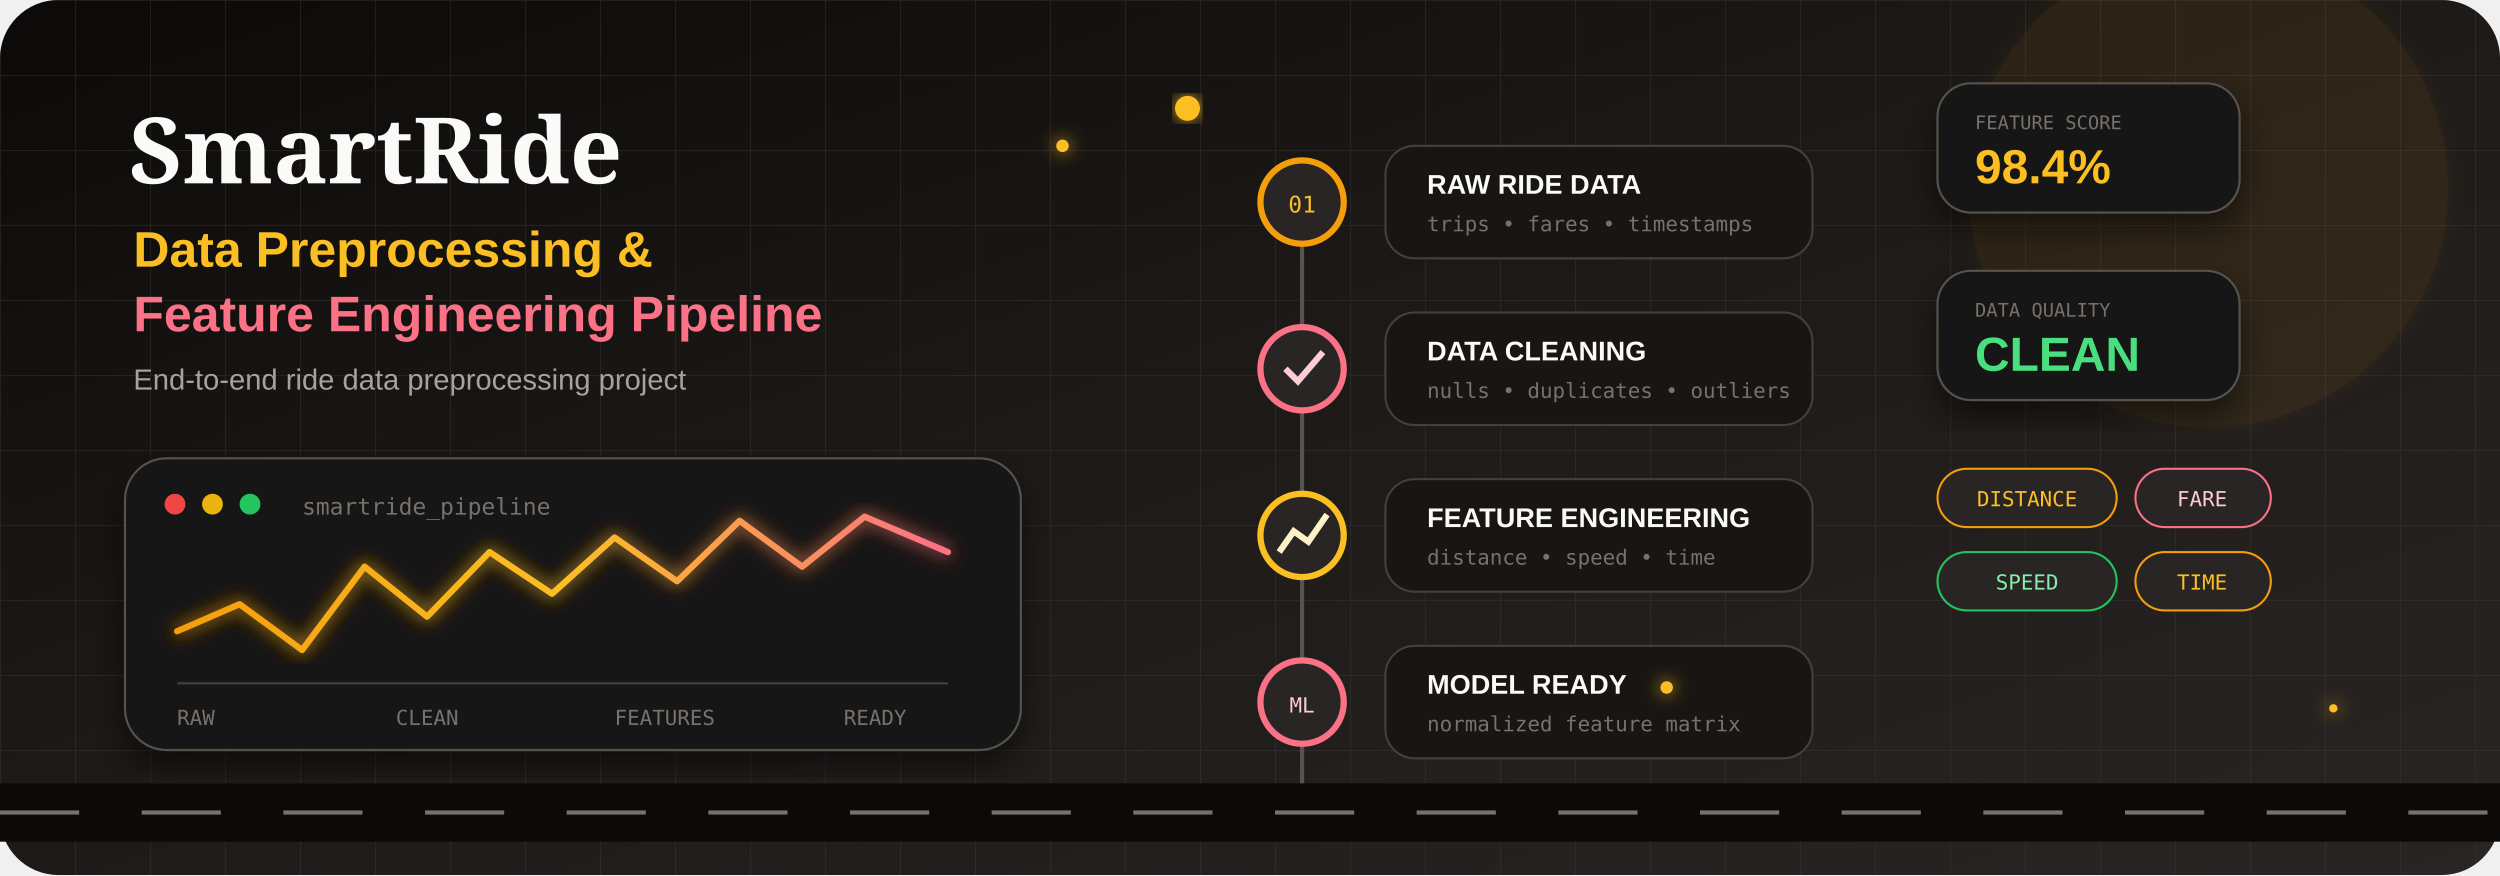
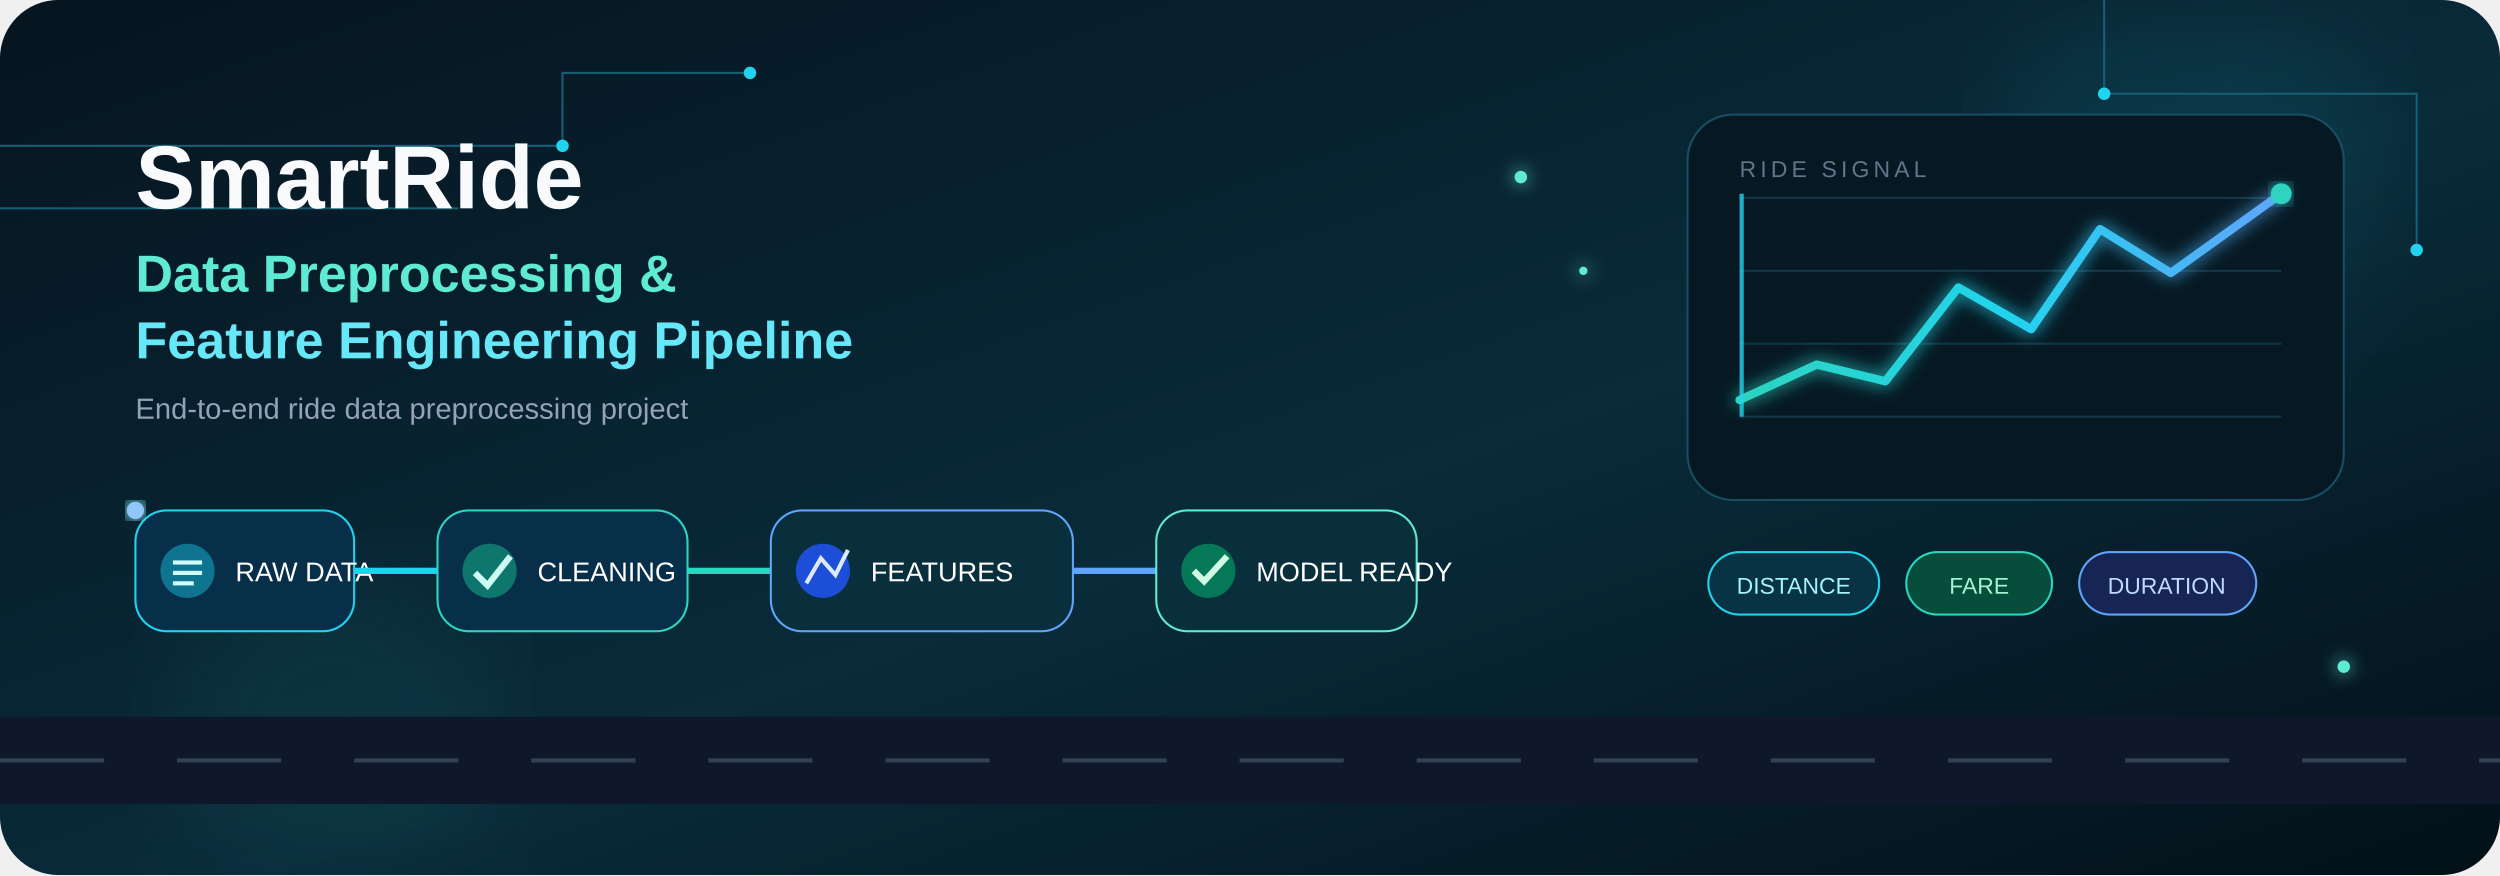
<svg xmlns="http://www.w3.org/2000/svg" width="1200" height="420" viewBox="0 0 1200 420">
  <defs>
-     <linearGradient id="bg" x1="0" y1="0" x2="1" y2="1">
-       <stop stop-color="#0c0a09" />
-       <stop offset=".45" stop-color="#1c1917" />
-       <stop offset="1" stop-color="#292524" />
+     <linearGradient id="b" x1="0" y1="0" x2="1" y2="1">
+       <stop stop-color="#06141f" />
+       <stop offset=".55" stop-color="#092b3a" />
+       <stop offset="1" stop-color="#031018" />
    </linearGradient>
-     <linearGradient id="gold" x1="0" x2="1">
-       <stop stop-color="#f59e0b" />
-       <stop offset=".5" stop-color="#fbbf24" />
-       <stop offset="1" stop-color="#fb7185" />
+     <linearGradient id="n">
+       <stop stop-color="#2dd4bf" />
+       <stop offset=".5" stop-color="#22d3ee" />
+       <stop offset="1" stop-color="#60a5fa" />
    </linearGradient>
-     <filter id="glow">
-       <feGaussianBlur stdDeviation="4" result="b" />
+     <filter id="g">
+       <feGaussianBlur stdDeviation="4" result="x" />
      <feMerge>
-         <feMergeNode in="b" />
+         <feMergeNode in="x" />
        <feMergeNode in="SourceGraphic" />
      </feMerge>
    </filter>
-     <filter id="shadow">
-       <feDropShadow dx="0" dy="8" stdDeviation="8" flood-color="#000" flood-opacity=".5" />
+     <filter id="bg">
+       <feGaussianBlur stdDeviation="25" />
    </filter>
-     <pattern id="grid" width="36" height="36" patternUnits="userSpaceOnUse">
-       <path d="M36 0H0V36" fill="none" stroke="#44403c" stroke-width="1" />
-     </pattern>
  </defs>
-   <rect width="1200" height="420" rx="28" fill="url(#bg)" />
-   <rect width="1200" height="420" rx="28" fill="url(#grid)" opacity=".35" />
-   <circle cx="1060" cy="90" r="115" fill="#f59e0b" opacity=".08" filter="url(#glow)">
-     <animate attributeName="r" values="90;125;90" dur="5s" repeatCount="indefinite" />
+   <rect width="1200" height="420" rx="28" fill="url(#b)" />
+   <circle cx="1050" cy="75" r="90" fill="#22d3ee" opacity=".08" filter="url(#bg)">
+     <animate attributeName="cx" values="1050;970;1050" dur="6s" repeatCount="indefinite" />
  </circle>
-   <text x="62" y="88" font-family="Georgia,serif" font-size="44" font-weight="700" fill="#fafaf9">
-   SmartRide
- </text>
-   <text x="64" y="128" font-family="Arial,sans-serif" font-size="24" font-weight="800" fill="#fbbf24">
-   Data Preprocessing &amp;
- </text>
-   <text x="64" y="159" font-family="Arial,sans-serif" font-size="24" font-weight="800" fill="#fb7185">
-   Feature Engineering Pipeline
- </text>
-   <text x="64" y="187" font-family="Arial,sans-serif" font-size="14" fill="#a8a29e">
-   End-to-end ride data preprocessing project
- </text>
-   <g transform="translate(60 220)" filter="url(#shadow)">
-     <rect width="430" height="140" rx="20" fill="#181512" stroke="#57534e" />
-     <circle cx="24" cy="22" r="5" fill="#ef4444" />
-     <circle cx="42" cy="22" r="5" fill="#eab308" />
-     <circle cx="60" cy="22" r="5" fill="#22c55e" />
-     <text x="85" y="27" font-family="monospace" font-size="11" fill="#78716c">
-     smartride_pipeline
-   </text>
-     <polyline points="25,83 55,70 85,92 115,52 145,76 175,45 205,65 235,38 265,59 295,30 325,52 355,28 395,45" fill="none" stroke="url(#gold)" stroke-width="3" stroke-linecap="round" stroke-linejoin="round" filter="url(#glow)">
+   <circle cx="160" cy="350" r="80" fill="#2dd4bf" opacity=".07" filter="url(#bg)">
+     <animate attributeName="cy" values="350;315;350" dur="5s" repeatCount="indefinite" />
+   </circle>
+   <g fill="none" stroke="#155e75" stroke-width="1">
+     <path d="M0 70H270V35H360" />
+     <path d="M0 100H220" />
+     <path d="M930 350H1200" />
+     <path d="M1010 0V45H1160V120" />
+   </g>
+   <g fill="#22d3ee">
+     <circle cx="270" cy="70" r="3" />
+     <circle cx="360" cy="35" r="3" />
+     <circle cx="1010" cy="45" r="3" />
+     <circle cx="1160" cy="120" r="3" />
+   </g>
+   <text x="65" y="100" font-family="Arial,sans-serif" font-size="43" font-weight="800" fill="#f8fafc">SmartRide</text>
+   <text x="65" y="140" font-family="Arial,sans-serif" font-size="25" font-weight="700" fill="#5eead4">Data Preprocessing &amp;</text>
+   <text x="65" y="172" font-family="Arial,sans-serif" font-size="25" font-weight="700" fill="#67e8f9">Feature Engineering Pipeline</text>
+   <text x="65" y="201" font-family="Arial,sans-serif" font-size="14" fill="#94a3b8">End-to-end ride data preprocessing project</text>
+   <g transform="translate(65 245)">
+     <g>
+       <rect width="105" height="58" rx="15" fill="#082f49" stroke="#22d3ee" />
+       <circle cx="25" cy="29" r="13" fill="#0e7490" />
+       <path d="M18 25h14M18 30h14M18 35h10" stroke="#cffafe" stroke-width="2" />
+       <text x="48" y="34" font-family="Arial" font-size="13" fill="white">RAW DATA</text>
+     </g>
+     <path d="M105 29H145" stroke="#22d3ee" stroke-width="3" />
+     <circle r="4" fill="#5eead4" filter="url(#g)">
+       <animateMotion dur="1.4s" repeatCount="indefinite" path="M105 29H145" />
+     </circle>
+     <g transform="translate(145)">
+       <rect width="120" height="58" rx="15" fill="#082f49" stroke="#2dd4bf" />
+       <circle cx="25" cy="29" r="13" fill="#0f766e" />
+       <path d="M18 30l6 6 11-14" fill="none" stroke="#ccfbf1" stroke-width="3" />
+       <text x="48" y="34" font-family="Arial" font-size="13" fill="white">CLEANING</text>
+     </g>
+     <path d="M265 29H305" stroke="#2dd4bf" stroke-width="3" />
+     <circle r="4" fill="#5eead4" filter="url(#g)">
+       <animateMotion dur="1.5s" repeatCount="indefinite" path="M265 29H305" />
+     </circle>
+     <g transform="translate(305)">
+       <rect width="145" height="58" rx="15" fill="#092f3d" stroke="#60a5fa" />
+       <circle cx="25" cy="29" r="13" fill="#1d4ed8" />
+       <path d="M17 35l7-12 7 8 6-12" fill="none" stroke="#dbeafe" stroke-width="2" />
+       <text x="48" y="34" font-family="Arial" font-size="13" fill="white">FEATURES</text>
+     </g>
+     <path d="M450 29H490" stroke="#60a5fa" stroke-width="3" />
+     <circle r="4" fill="#93c5fd" filter="url(#g)">
+       <animateMotion dur="1.5s" repeatCount="indefinite" path="M450 29H490" />
+     </circle>
+     <g transform="translate(490)">
+       <rect width="125" height="58" rx="15" fill="#092f3d" stroke="#5eead4" />
+       <circle cx="25" cy="29" r="13" fill="#047857" />
+       <path d="M18 29l5 5 11-12" fill="none" stroke="#d1fae5" stroke-width="3" />
+       <text x="48" y="34" font-family="Arial" font-size="13" fill="white">MODEL READY</text>
+     </g>
+   </g>
+   <g transform="translate(810 55)">
+     <rect width="315" height="185" rx="22" fill="#061923" stroke="#164e63" />
+     <text x="25" y="30" font-family="Arial" font-size="11" letter-spacing="2" fill="#64748b">RIDE SIGNAL</text>
+     <path d="M25 145H285M25 110H285M25 75H285M25 40H285" stroke="#123646" stroke-width="1" />
+     <polyline points="25,137 62,120 95,128 130,83 165,103 198,55 232,76 285,38" fill="none" stroke="url(#n)" stroke-width="4" stroke-linecap="round" stroke-linejoin="round" filter="url(#g)">
      <animate attributeName="stroke-dasharray" values="0,500;500,0;0,500" dur="5s" repeatCount="indefinite" />
    </polyline>
-     <line x1="25" y1="108" x2="395" y2="108" stroke="#44403c" />
-     <text x="25" y="128" font-family="monospace" font-size="10" fill="#78716c">
-     RAW
-   </text>
-     <text x="130" y="128" font-family="monospace" font-size="10" fill="#78716c">
-     CLEAN
-   </text>
-     <text x="235" y="128" font-family="monospace" font-size="10" fill="#78716c">
-     FEATURES
-   </text>
-     <text x="345" y="128" font-family="monospace" font-size="10" fill="#78716c">
-     READY
-   </text>
+     <circle cx="285" cy="38" r="5" fill="#2dd4bf" filter="url(#g)">
+       <animate attributeName="r" values="4;8;4" dur="1.2s" repeatCount="indefinite" />
+     </circle>
+     <rect x="25" y="38" width="2" height="107" fill="#22d3ee" opacity=".8">
+       <animate attributeName="x" values="25;285;25" dur="3s" repeatCount="indefinite" />
+     </rect>
  </g>
-   <g transform="translate(570 52)">
-     <path d="M55 45V335" stroke="#57534e" stroke-width="2" />
-     <circle r="6" fill="#fbbf24" filter="url(#glow)">
-       <animateMotion dur="4s" repeatCount="indefinite" path="M55 45V335" />
-     </circle>
-     <g transform="translate(0 25)">
-       <circle cx="55" cy="20" r="20" fill="#292524" stroke="#f59e0b" stroke-width="3" />
-       <text x="55" y="25" text-anchor="middle" font-family="monospace" font-size="11" fill="#fbbf24">
-       01
-     </text>
-       <rect x="95" y="-7" width="205" height="54" rx="14" fill="#181512" stroke="#44403c" />
-       <text x="115" y="16" font-family="Arial" font-size="13" font-weight="700" fill="#fafaf9">
-       RAW RIDE DATA
-     </text>
-       <text x="115" y="34" font-family="monospace" font-size="10" fill="#78716c">
-       trips • fares • timestamps
-     </text>
+   <g font-family="Arial" font-size="11">
+     <g transform="translate(820 265)">
+       <rect width="82" height="30" rx="15" fill="#083344" stroke="#22d3ee" />
+       <text x="41" y="20" text-anchor="middle" fill="#a5f3fc">DISTANCE</text>
+       <animateTransform attributeName="transform" type="translate" values="820 265;820 258;820 265" dur="2.5s" repeatCount="indefinite" />
    </g>
-     <g transform="translate(0 105)">
-       <circle cx="55" cy="20" r="20" fill="#292524" stroke="#fb7185" stroke-width="3" />
-       <path d="M47 20L53 26L65 12" fill="none" stroke="#fecdd3" stroke-width="3" />
-       <rect x="95" y="-7" width="205" height="54" rx="14" fill="#181512" stroke="#44403c" />
-       <text x="115" y="16" font-family="Arial" font-size="13" font-weight="700" fill="#fafaf9">
-       DATA CLEANING
-     </text>
-       <text x="115" y="34" font-family="monospace" font-size="10" fill="#78716c">
-       nulls • duplicates • outliers
-     </text>
+     <g transform="translate(915 265)">
+       <rect width="70" height="30" rx="15" fill="#064e3b" stroke="#2dd4bf" />
+       <text x="35" y="20" text-anchor="middle" fill="#a7f3d0">FARE</text>
+       <animateTransform attributeName="transform" type="translate" values="915 265;915 272;915 265" dur="2.2s" repeatCount="indefinite" />
    </g>
-     <g transform="translate(0 185)">
-       <circle cx="55" cy="20" r="20" fill="#292524" stroke="#fbbf24" stroke-width="3" />
-       <polyline points="44,28 51,18 58,23 67,10" fill="none" stroke="#fef3c7" stroke-width="3" />
-       <rect x="95" y="-7" width="205" height="54" rx="14" fill="#181512" stroke="#44403c" />
-       <text x="115" y="16" font-family="Arial" font-size="13" font-weight="700" fill="#fafaf9">
-       FEATURE ENGINEERING
-     </text>
-       <text x="115" y="34" font-family="monospace" font-size="10" fill="#78716c">
-       distance • speed • time
-     </text>
-     </g>
-     <g transform="translate(0 265)">
-       <circle cx="55" cy="20" r="20" fill="#292524" stroke="#fb7185" stroke-width="3" />
-       <text x="55" y="25" text-anchor="middle" font-family="monospace" font-size="10" fill="#fecdd3">
-       ML
-     </text>
-       <rect x="95" y="-7" width="205" height="54" rx="14" fill="#181512" stroke="#44403c" />
-       <text x="115" y="16" font-family="Arial" font-size="13" font-weight="700" fill="#fafaf9">
-       MODEL READY
-     </text>
-       <text x="115" y="34" font-family="monospace" font-size="10" fill="#78716c">
-       normalized feature matrix
-     </text>
+     <g transform="translate(998 265)">
+       <rect width="85" height="30" rx="15" fill="#172554" stroke="#60a5fa" />
+       <text x="42" y="20" text-anchor="middle" fill="#bfdbfe">DURATION</text>
+       <animateTransform attributeName="transform" type="translate" values="998 265;998 258;998 265" dur="2.8s" repeatCount="indefinite" />
    </g>
  </g>
-   <g filter="url(#shadow)">
-     <g transform="translate(930 40)">
-       <rect width="145" height="62" rx="16" fill="#181512" stroke="#57534e" />
-       <text x="18" y="22" font-family="monospace" font-size="9" fill="#78716c">
-       FEATURE SCORE
-     </text>
-       <text x="18" y="48" font-family="Arial" font-size="23" font-weight="800" fill="#fbbf24">
-       98.4%
-     </text>
-       <animateTransform attributeName="transform" type="translate" values="930 40;930 30;930 40" dur="3s" repeatCount="indefinite" />
-     </g>
-     <g transform="translate(930 130)">
-       <rect width="145" height="62" rx="16" fill="#181512" stroke="#57534e" />
-       <text x="18" y="22" font-family="monospace" font-size="9" fill="#78716c">
-       DATA QUALITY
-     </text>
-       <text x="18" y="48" font-family="Arial" font-size="23" font-weight="800" fill="#4ade80">
-       CLEAN
-     </text>
-       <animateTransform attributeName="transform" type="translate" values="930 130;930 138;930 130" dur="3.4s" repeatCount="indefinite" />
+   <path d="M0 365H1200" stroke="#0f172a" stroke-width="42" />
+   <path d="M0 365H1200" stroke="#334155" stroke-width="2" stroke-dasharray="50 35">
+     <animate attributeName="stroke-dashoffset" values="0;-85" dur="1s" repeatCount="indefinite" />
+   </path>
+   <g>
+     <g transform="translate(-150 335)">
+       <path d="M12 30L29 9Q34 3 45 3H79Q88 3 96 12L108 30Z" fill="#2563eb" />
+       <rect x="3" y="26" width="110" height="30" rx="11" fill="#3b82f6" />
+       <path d="M37 9H78L88 26H28Z" fill="#082f49" stroke="#38bdf8" />
+       <circle cx="27" cy="58" r="10" fill="#020617" />
+       <circle cx="91" cy="58" r="10" fill="#020617" />
+       <circle cx="27" cy="58" r="3" fill="#64748b" />
+       <circle cx="91" cy="58" r="3" fill="#64748b" />
+       <path d="M104 35h7" stroke="#fef08a" stroke-width="5" filter="url(#g)" />
+       <animateTransform attributeName="transform" type="translate" values="-150 335;1230 335" dur="8s" repeatCount="indefinite" />
    </g>
  </g>
-   <g font-family="monospace" font-size="10">
-     <g transform="translate(930 225)">
-       <rect width="86" height="28" rx="14" fill="#292524" stroke="#f59e0b" />
-       <text x="43" y="18" text-anchor="middle" fill="#fbbf24">DISTANCE</text>
-     </g>
-     <g transform="translate(1025 225)">
-       <rect width="65" height="28" rx="14" fill="#292524" stroke="#fb7185" />
-       <text x="32" y="18" text-anchor="middle" fill="#fecdd3">FARE</text>
-     </g>
-     <g transform="translate(930 265)">
-       <rect width="86" height="28" rx="14" fill="#292524" stroke="#22c55e" />
-       <text x="43" y="18" text-anchor="middle" fill="#86efac">SPEED</text>
-     </g>
-     <g transform="translate(1025 265)">
-       <rect width="65" height="28" rx="14" fill="#292524" stroke="#f59e0b" />
-       <text x="32" y="18" text-anchor="middle" fill="#fbbf24">TIME</text>
-     </g>
-   </g>
-   <path d="M0 390H1200" stroke="#0c0a09" stroke-width="28" />
-   <path d="M0 390H1200" stroke="#78716c" stroke-width="2" stroke-dasharray="38 30">
-     <animate attributeName="stroke-dashoffset" values="0;-68" dur="1s" repeatCount="indefinite" />
-   </path>
-   <g transform="translate(-150 370)">
-     <g>
-       <rect x="5" y="12" width="100" height="27" rx="10" fill="url(#gold)" />
-       <path d="M20 12L34 -2H72L91 12Z" fill="#fbbf24" />
-       <path d="M39 1H70L81 12H29Z" fill="#292524" />
-       <circle cx="27" cy="42" r="9" fill="#09090b" />
-       <circle cx="84" cy="42" r="9" fill="#09090b" />
-       <circle cx="27" cy="42" r="3" fill="#a8a29e" />
-       <circle cx="84" cy="42" r="3" fill="#a8a29e" />
-       <rect x="97" y="19" width="7" height="7" rx="2" fill="#fff7ed" filter="url(#glow)" />
-       <animateTransform attributeName="transform" type="translate" values="-150 370;1230 370" dur="8s" repeatCount="indefinite" />
-     </g>
-   </g>
-   <g fill="#fbbf24" filter="url(#glow)">
-     <circle cx="510" cy="70" r="3">
-       <animate attributeName="cy" values="70;50;70" dur="2.5s" repeatCount="indefinite" />
+   <g fill="#5eead4" filter="url(#g)">
+     <circle cx="730" cy="85" r="3">
+       <animate attributeName="cy" values="85;65;85" dur="2s" repeatCount="indefinite" />
    </circle>
-     <circle cx="800" cy="330" r="3">
-       <animate attributeName="cy" values="330;310;330" dur="2.2s" repeatCount="indefinite" />
+     <circle cx="760" cy="130" r="2">
+       <animate attributeName="cy" values="130;150;130" dur="2.5s" repeatCount="indefinite" />
    </circle>
-     <circle cx="1120" cy="340" r="2">
-       <animate attributeName="opacity" values=".2;1;.2" dur="1.7s" repeatCount="indefinite" />
+     <circle cx="1125" cy="320" r="3">
+       <animate attributeName="cy" values="320;300;320" dur="2.2s" repeatCount="indefinite" />
    </circle>
  </g>
</svg>
